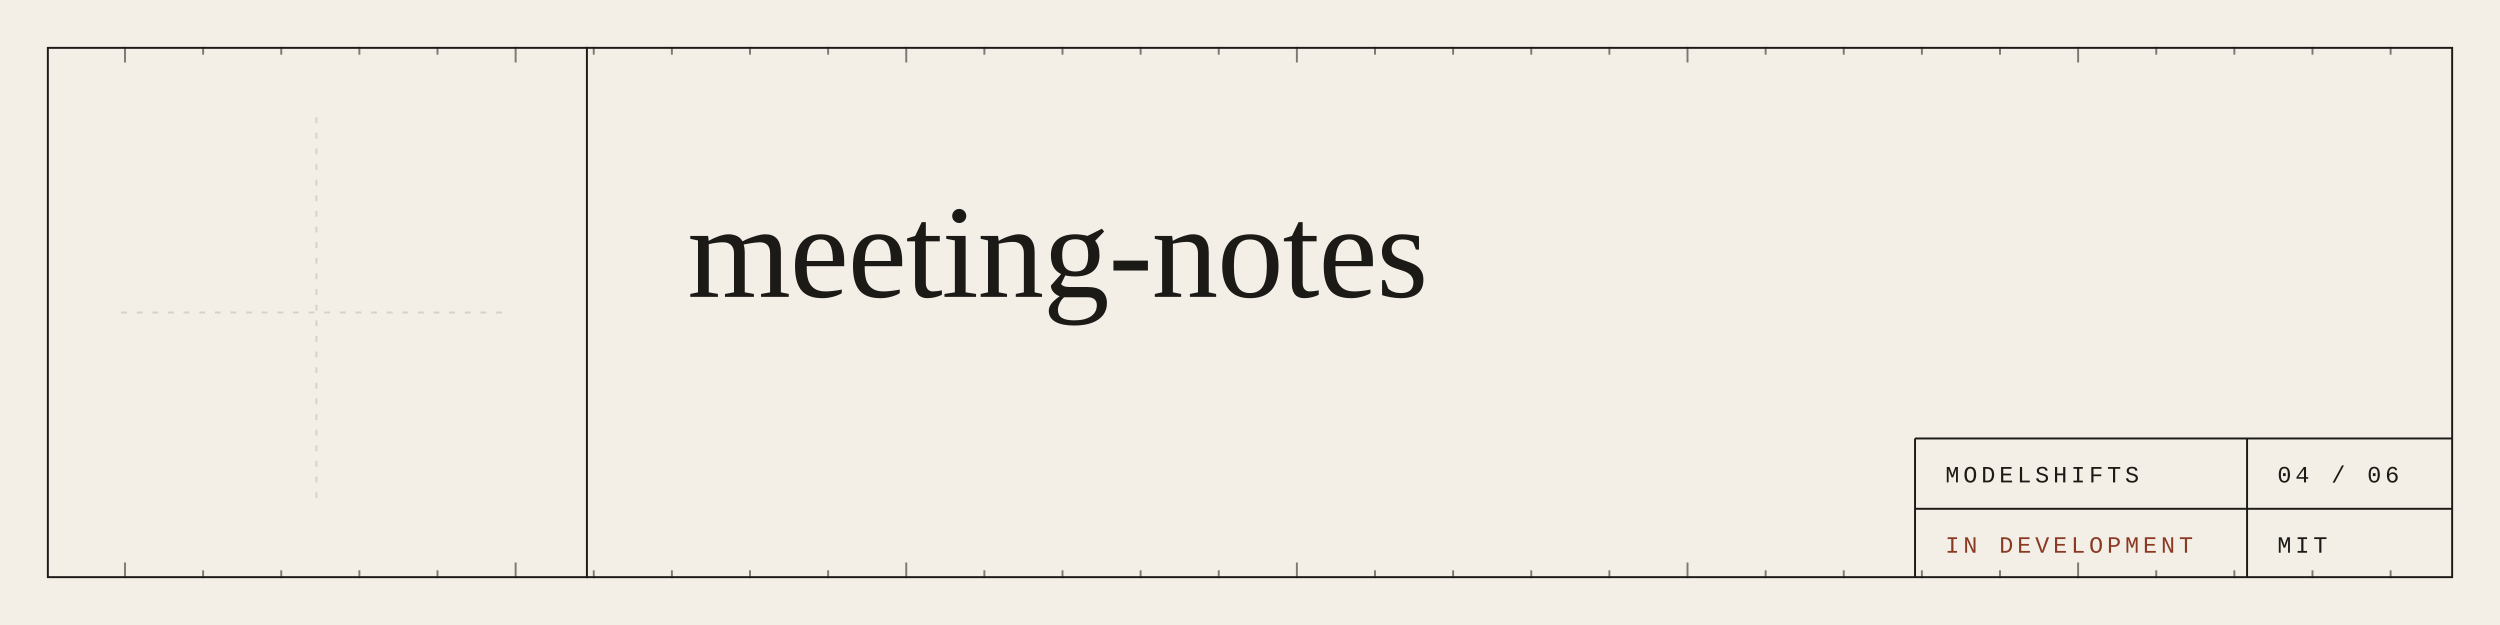
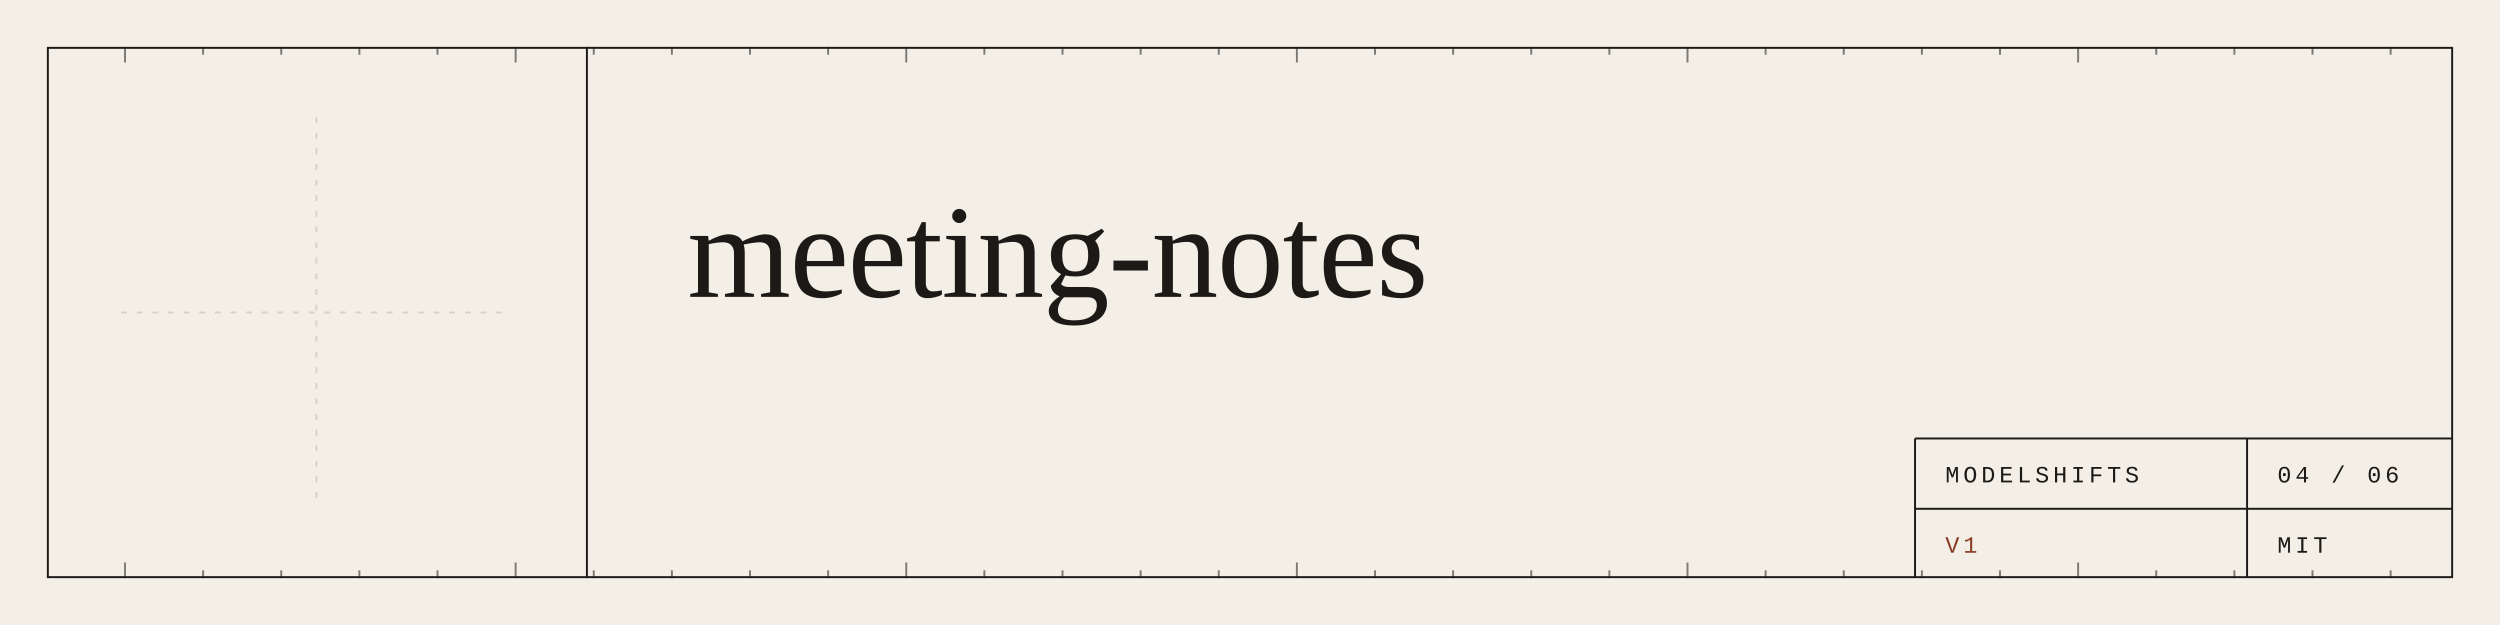
<svg xmlns="http://www.w3.org/2000/svg" width="1280" height="320" viewBox="0 0 1280 320" role="img" aria-label="meeting-notes by Modelshifts">
  <style>
    .d{fill:none;stroke-linecap:round;stroke-linejoin:round;stroke-dasharray:1 2;stroke-dashoffset:1.02;opacity:0;animation:draw 10s cubic-bezier(.6,.05,.3,1) infinite}
    .u{stroke-dasharray:1 2;stroke-dashoffset:1.02;opacity:0;animation:draw 10s cubic-bezier(.6,.05,.3,1) infinite;animation-delay:2.4s}
    .t{opacity:0;animation:fade 10s ease infinite}
    @keyframes draw{0%{stroke-dashoffset:1.02;opacity:0}2%{opacity:1}16%{stroke-dashoffset:0}82%{stroke-dashoffset:0;opacity:1}92%,100%{stroke-dashoffset:0;opacity:0}}
    @keyframes fade{0%{opacity:0}8%,84%{opacity:1}94%,100%{opacity:0}}
    @media (prefers-reduced-motion: reduce){.d,.u,.t{animation:none;opacity:1;stroke-dashoffset:0}}
  </style>
  <rect width="1280" height="320" fill="#f3efe6" />
  <rect x="24.5" y="24.5" width="1231" height="271" fill="none" stroke="#1c1a17" stroke-width="1" />
  <path d="M64 24 v8 M64 296 v-8M104 24 v4 M104 296 v-4M144 24 v4 M144 296 v-4M184 24 v4 M184 296 v-4M224 24 v4 M224 296 v-4M264 24 v8 M264 296 v-8M304 24 v4 M304 296 v-4M344 24 v4 M344 296 v-4M384 24 v4 M384 296 v-4M424 24 v4 M424 296 v-4M464 24 v8 M464 296 v-8M504 24 v4 M504 296 v-4M544 24 v4 M544 296 v-4M584 24 v4 M584 296 v-4M624 24 v4 M624 296 v-4M664 24 v8 M664 296 v-8M704 24 v4 M704 296 v-4M744 24 v4 M744 296 v-4M784 24 v4 M784 296 v-4M824 24 v4 M824 296 v-4M864 24 v8 M864 296 v-8M904 24 v4 M904 296 v-4M944 24 v4 M944 296 v-4M984 24 v4 M984 296 v-4M1024 24 v4 M1024 296 v-4M1064 24 v8 M1064 296 v-8M1104 24 v4 M1104 296 v-4M1144 24 v4 M1144 296 v-4M1184 24 v4 M1184 296 v-4M1224 24 v4 M1224 296 v-4" stroke="#1c1a17" stroke-width="1" opacity=".55" />
  <path d="M300.5 24 V296" stroke="#1c1a17" stroke-width="1" />
  <g fill="none" stroke="#d9d2c3" stroke-width="1">
    <path d="M62 160 H262 M162 60 V260" stroke-dasharray="3 5" />
  </g>
  <g transform="translate(62 60)">
    <path class="d" style="animation-delay:0.15s" pathLength="1" d="M14 100 H30" stroke="#1c1a17" stroke-width="2.2" />
    <path class="d" style="animation-delay:0.37s" pathLength="1" d="M38 84 V116" stroke="#1c1a17" stroke-width="2.2" />
    <path class="d" style="animation-delay:0.59s" pathLength="1" d="M50 64 V136" stroke="#1c1a17" stroke-width="2.2" />
    <path class="d" style="animation-delay:0.81s" pathLength="1" d="M62 78 V122" stroke="#1c1a17" stroke-width="2.2" />
    <path class="d" style="animation-delay:1.03s" pathLength="1" d="M74 40 V160" stroke="#8a3a24" stroke-width="2.6" />
    <path class="d" style="animation-delay:1.25s" pathLength="1" d="M86 56 V144" stroke="#8a3a24" stroke-width="2.6" />
    <path class="d" style="animation-delay:1.47s" pathLength="1" d="M98 30 V170" stroke="#8a3a24" stroke-width="2.6" />
    <path class="d" style="animation-delay:1.69s" pathLength="1" d="M110 60 V140" stroke="#8a3a24" stroke-width="2.6" />
    <path class="d" style="animation-delay:1.91s" pathLength="1" d="M122 46 V154" stroke="#8a3a24" stroke-width="2.6" />
    <path class="d" style="animation-delay:2.13s" pathLength="1" d="M134 76 V124" stroke="#1c1a17" stroke-width="2.2" />
    <path class="d" style="animation-delay:2.35s" pathLength="1" d="M146 66 V134" stroke="#1c1a17" stroke-width="2.2" />
    <path class="d" style="animation-delay:2.57s" pathLength="1" d="M158 86 V114" stroke="#1c1a17" stroke-width="2.2" />
    <path class="d" style="animation-delay:2.79s" pathLength="1" d="M170 100 H186" stroke="#1c1a17" stroke-width="2.2" />
  </g>
  <text x="352" y="152" font-family="Georgia, 'Times New Roman', Times, serif" font-size="68" fill="#1c1a17" letter-spacing="-0.5">meeting-notes</text>
  <path class="u" pathLength="1" d="M354 184 H474" stroke="#8a3a24" stroke-width="3" fill="none" stroke-linecap="round" />
  <text class="t" style="animation-delay:2.6s" x="354" y="226" font-family="'SFMono-Regular', Menlo, Consolas, 'Liberation Mono', monospace" font-size="15" fill="#8a3a24" letter-spacing="3">SPEECH</text>
  <g font-family="'SFMono-Regular', Menlo, Consolas, 'Liberation Mono', monospace" font-size="12" fill="#1c1a17" letter-spacing="2">
    <path d="M980.5 224.5 H1255.5 M980.5 224.5 V295.5 M1150.5 224.5 V295.5 M980.5 260.5 H1255.5" stroke="#1c1a17" stroke-width="1" fill="none" />
    <text x="996" y="247">MODELSHIFTS</text>
    <text x="1166" y="247">04 / 06</text>
-     <text x="996" y="283" fill="#8a3a24">IN DEVELOPMENT</text>
+     <text x="996" y="283" fill="#8a3a24">V1</text>
    <text x="1166" y="283">MIT</text>
  </g>
</svg>
